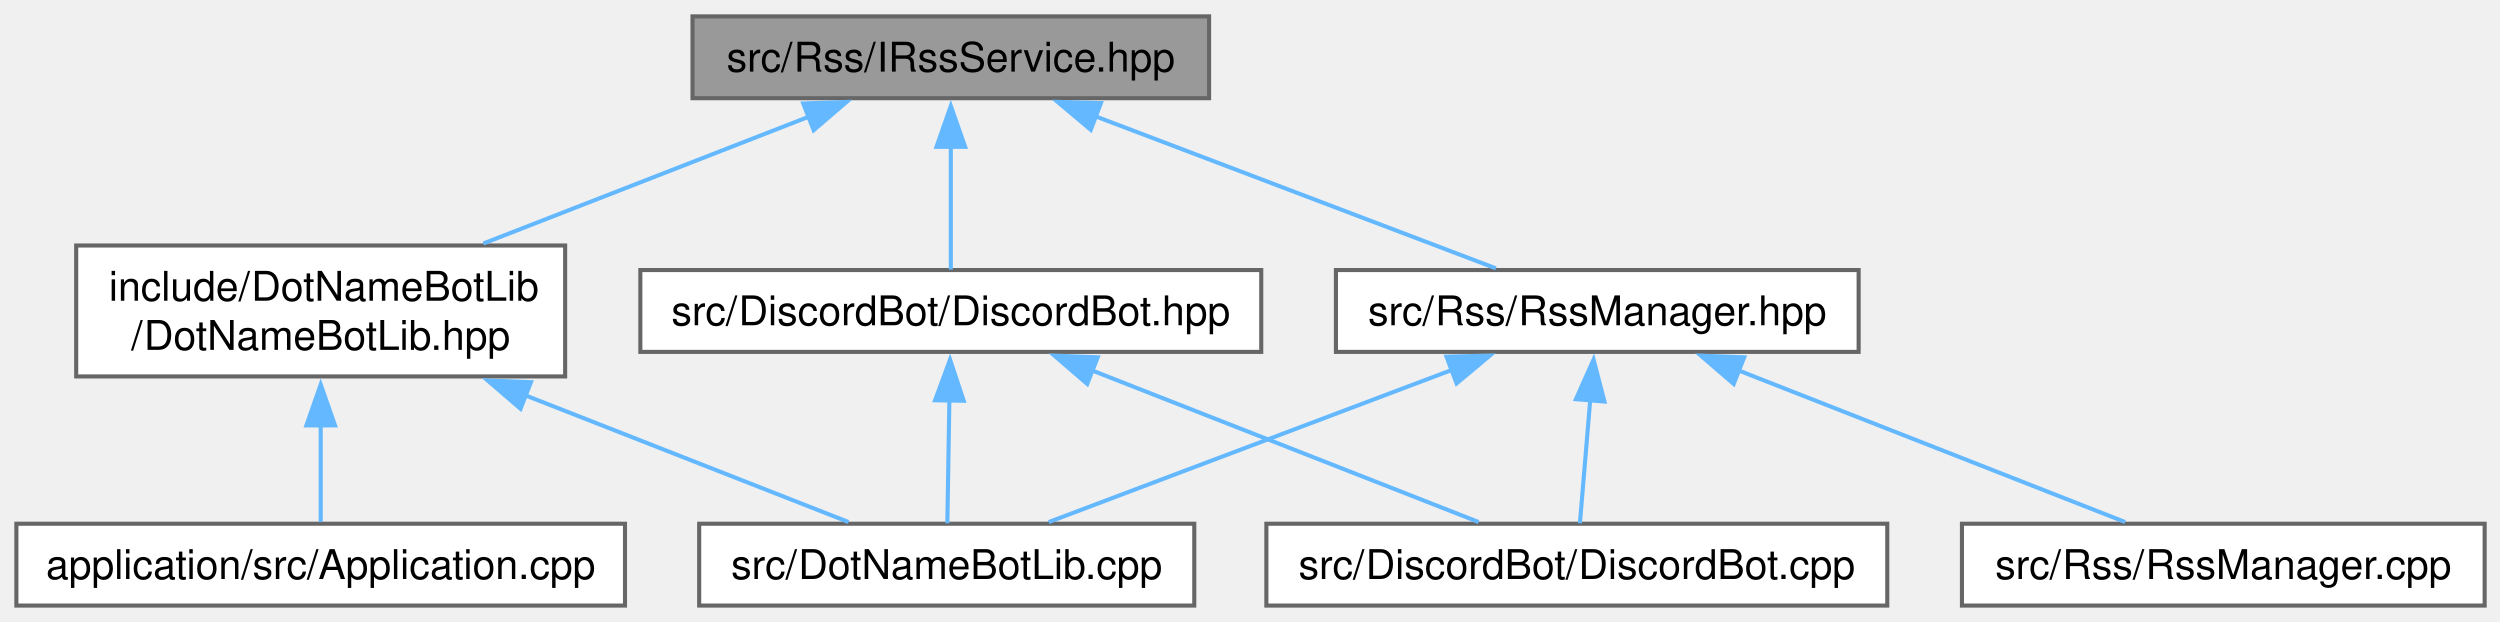
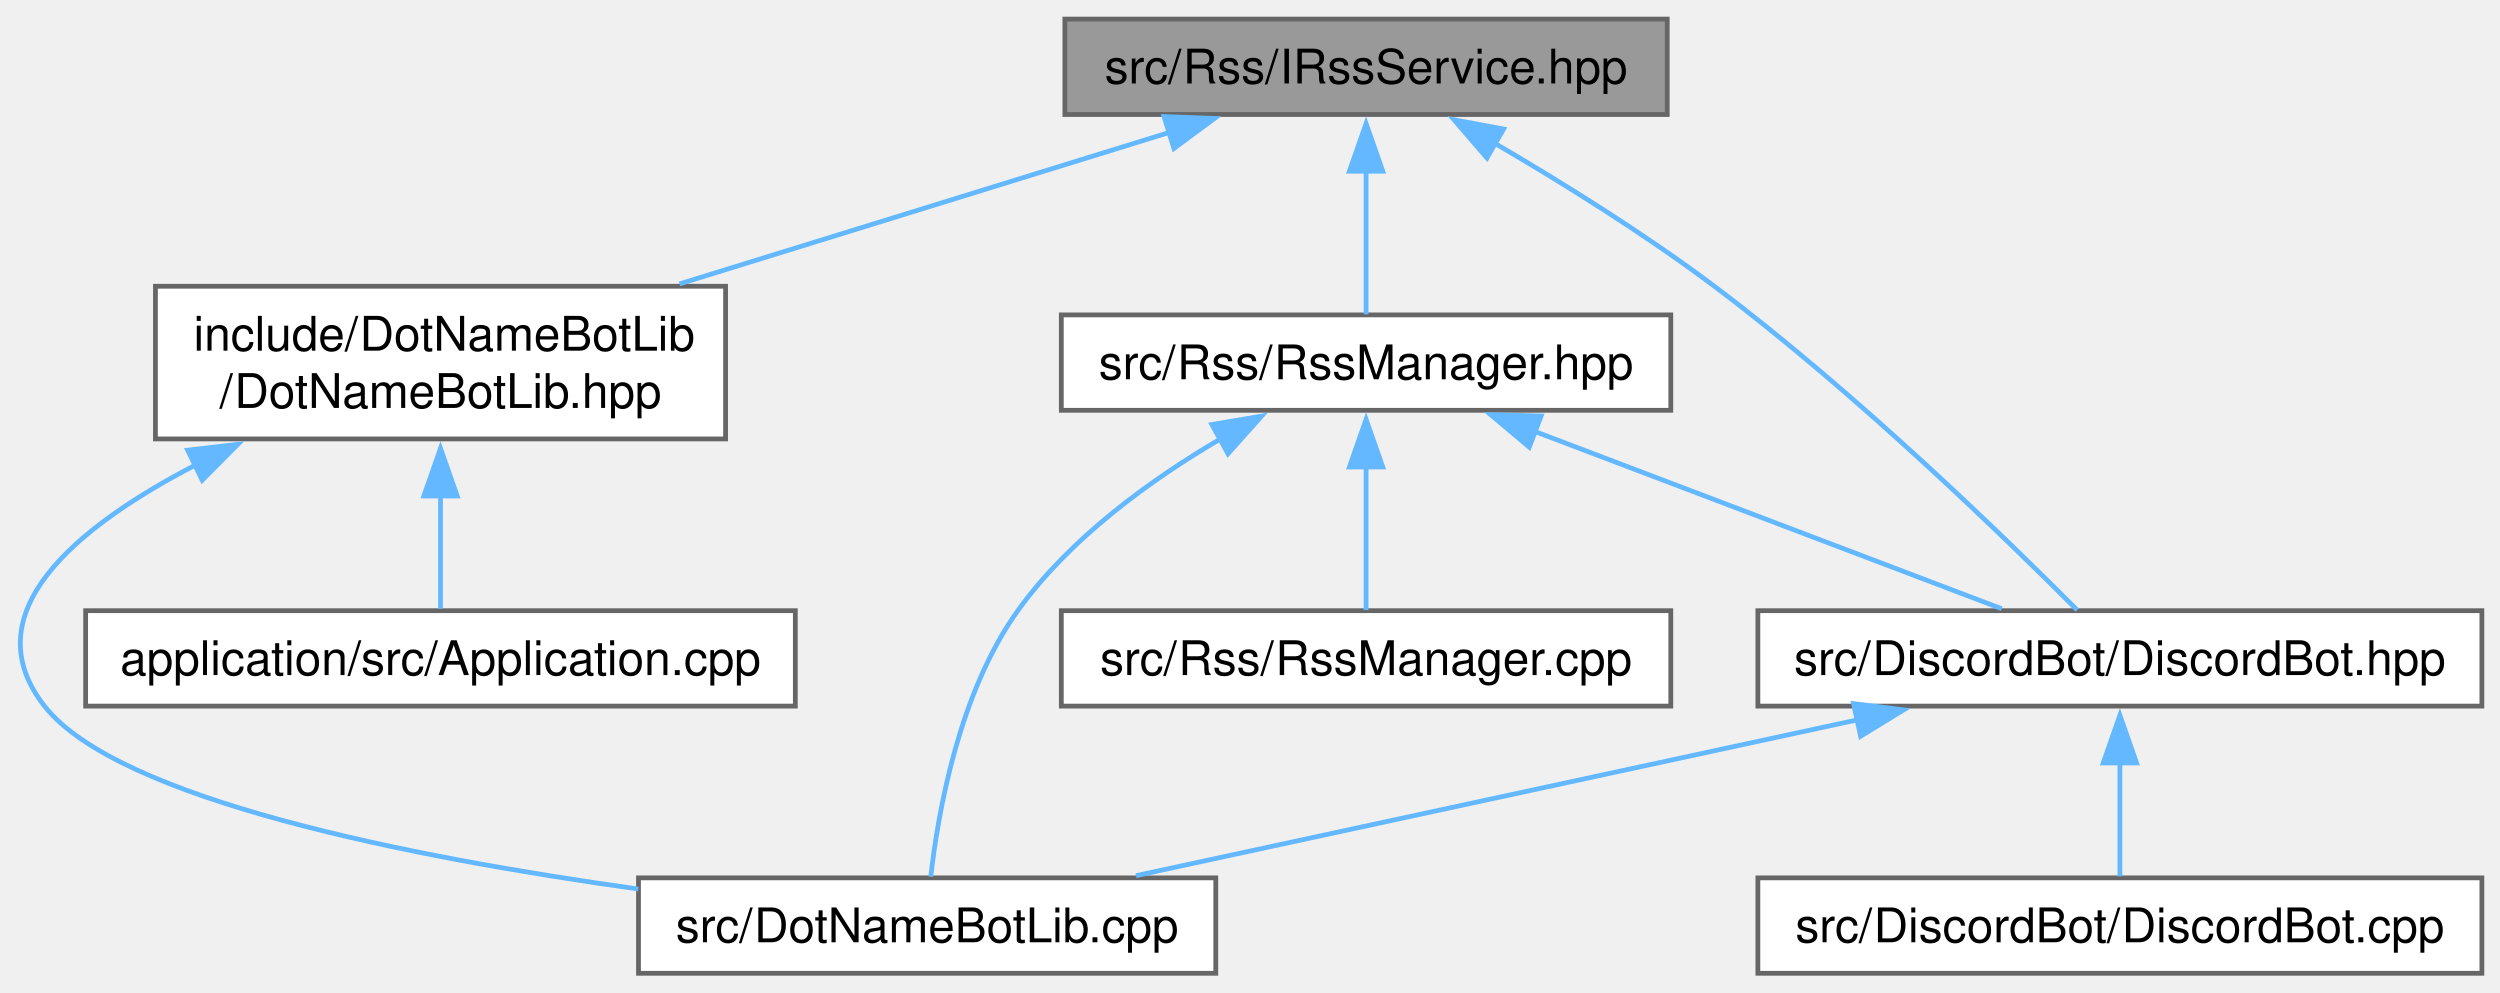
- <svg xmlns="http://www.w3.org/2000/svg" xmlns:xlink="http://www.w3.org/1999/xlink" width="611pt" height="152pt" viewBox="0.00 0.00 611.00 152.00">
-   <g id="graph0" class="graph" transform="scale(1 1) rotate(0) translate(4 148)">
+ <svg xmlns="http://www.w3.org/2000/svg" xmlns:xlink="http://www.w3.org/1999/xlink" width="524pt" height="208pt" viewBox="0.00 0.00 524.00 208.00">
+   <g id="graph0" class="graph" transform="scale(1 1) rotate(0) translate(4 204)">
    <g id="Node000001" class="node">
      <g id="a_Node000001">
        <a xlink:title=" ">
-           <polygon fill="#999999" stroke="#666666" points="291.5,-144 165.25,-144 165.25,-124 291.5,-124 291.5,-144" />
-           <text xml:space="preserve" text-anchor="middle" x="228.38" y="-130.5" font-family="Helvetica,sans-Serif" font-size="10.00">src/Rss/IRssService.hpp</text>
+           <polygon fill="#999999" stroke="#666666" points="345.45,-200 219.2,-200 219.2,-180 345.45,-180 345.45,-200" />
+           <text xml:space="preserve" text-anchor="middle" x="282.33" y="-186.5" font-family="Helvetica,sans-Serif" font-size="10.00">src/Rss/IRssService.hpp</text>
        </a>
      </g>
    </g>
    <g id="Node000002" class="node">
      <g id="a_Node000002">
        <a xlink:href="DotNameBotLib_8hpp.html" target="_top" xlink:title=" ">
-           <polygon fill="white" stroke="#666666" points="134.12,-88 14.62,-88 14.62,-56 134.12,-56 134.12,-88" />
-           <text xml:space="preserve" text-anchor="start" x="22.62" y="-74.5" font-family="Helvetica,sans-Serif" font-size="10.00">include/DotNameBotLib</text>
-           <text xml:space="preserve" text-anchor="middle" x="74.38" y="-62.5" font-family="Helvetica,sans-Serif" font-size="10.00">/DotNameBotLib.hpp</text>
+           <polygon fill="white" stroke="#666666" points="148.08,-144 28.58,-144 28.58,-112 148.08,-112 148.08,-144" />
+           <text xml:space="preserve" text-anchor="start" x="36.58" y="-130.5" font-family="Helvetica,sans-Serif" font-size="10.00">include/DotNameBotLib</text>
+           <text xml:space="preserve" text-anchor="middle" x="88.33" y="-118.5" font-family="Helvetica,sans-Serif" font-size="10.00">/DotNameBotLib.hpp</text>
        </a>
      </g>
    </g>
    <g id="edge1_Node000001_Node000002" class="edge">
      <g id="a_edge1_Node000001_Node000002">
        <a xlink:title=" ">
-           <path fill="none" stroke="#63b8ff" d="M193.73,-119.5C170.11,-110.3 138.77,-98.09 114.13,-88.49" />
-           <polygon fill="#63b8ff" stroke="#63b8ff" points="192.31,-122.71 202.9,-123.08 194.86,-116.18 192.31,-122.71" />
+           <path fill="none" stroke="#63b8ff" d="M241.08,-176.24C211.08,-166.96 170.29,-154.35 138.41,-144.49" />
+           <polygon fill="#63b8ff" stroke="#63b8ff" points="239.98,-179.57 250.57,-179.18 242.05,-172.88 239.98,-179.57" />
        </a>
      </g>
    </g>
    <g id="Node000005" class="node">
      <g id="a_Node000005">
        <a xlink:href="DiscordBot_8hpp.html" target="_top" xlink:title=" ">
-           <polygon fill="white" stroke="#666666" points="304.25,-82 152.5,-82 152.5,-62 304.25,-62 304.25,-82" />
-           <text xml:space="preserve" text-anchor="middle" x="228.38" y="-68.5" font-family="Helvetica,sans-Serif" font-size="10.00">src/DiscordBot/DiscordBot.hpp</text>
+           <polygon fill="white" stroke="#666666" points="516.2,-76 364.45,-76 364.45,-56 516.2,-56 516.2,-76" />
+           <text xml:space="preserve" text-anchor="middle" x="440.33" y="-62.5" font-family="Helvetica,sans-Serif" font-size="10.00">src/DiscordBot/DiscordBot.hpp</text>
        </a>
      </g>
    </g>
    <g id="edge4_Node000001_Node000005" class="edge">
      <g id="a_edge4_Node000001_Node000005">
        <a xlink:title=" ">
-           <path fill="none" stroke="#63b8ff" d="M228.38,-112.25C228.38,-101.97 228.38,-90.09 228.38,-82.11" />
-           <polygon fill="#63b8ff" stroke="#63b8ff" points="224.88,-112.11 228.38,-122.11 231.88,-112.11 224.88,-112.11" />
+           <path fill="none" stroke="#63b8ff" d="M309.07,-174.11C323.23,-165.84 340.67,-155.01 355.33,-144 384.94,-121.76 416.39,-91.19 431.38,-76.13" />
+           <polygon fill="#63b8ff" stroke="#63b8ff" points="307.66,-170.88 300.74,-178.9 311.15,-176.95 307.66,-170.88" />
        </a>
      </g>
    </g>
    <g id="Node000007" class="node">
      <g id="a_Node000007">
        <a xlink:href="RssManager_8hpp.html" target="_top" xlink:title=" ">
-           <polygon fill="white" stroke="#666666" points="450.25,-82 322.5,-82 322.5,-62 450.25,-62 450.25,-82" />
-           <text xml:space="preserve" text-anchor="middle" x="386.38" y="-68.5" font-family="Helvetica,sans-Serif" font-size="10.00">src/Rss/RssManager.hpp</text>
+           <polygon fill="white" stroke="#666666" points="346.2,-138 218.45,-138 218.45,-118 346.2,-118 346.2,-138" />
+           <text xml:space="preserve" text-anchor="middle" x="282.33" y="-124.5" font-family="Helvetica,sans-Serif" font-size="10.00">src/Rss/RssManager.hpp</text>
        </a>
      </g>
    </g>
    <g id="edge7_Node000001_Node000007" class="edge">
      <g id="a_edge7_Node000001_Node000007">
        <a xlink:title=" ">
-           <path fill="none" stroke="#63b8ff" d="M263.82,-119.54C293.58,-108.24 335.32,-92.39 361.6,-82.41" />
-           <polygon fill="#63b8ff" stroke="#63b8ff" points="262.58,-116.27 254.48,-123.09 265.07,-122.81 262.58,-116.27" />
+           <path fill="none" stroke="#63b8ff" d="M282.33,-168.25C282.33,-157.97 282.33,-146.09 282.33,-138.11" />
+           <polygon fill="#63b8ff" stroke="#63b8ff" points="278.83,-168.11 282.33,-178.11 285.83,-168.11 278.83,-168.11" />
        </a>
      </g>
    </g>
    <g id="Node000003" class="node">
      <g id="a_Node000003">
        <a xlink:href="Application_8cpp.html" target="_top" xlink:title=" ">
-           <polygon fill="white" stroke="#666666" points="148.75,-20 0,-20 0,0 148.75,0 148.75,-20" />
-           <text xml:space="preserve" text-anchor="middle" x="74.38" y="-6.5" font-family="Helvetica,sans-Serif" font-size="10.00">application/src/Application.cpp</text>
+           <polygon fill="white" stroke="#666666" points="162.7,-76 13.95,-76 13.95,-56 162.7,-56 162.7,-76" />
+           <text xml:space="preserve" text-anchor="middle" x="88.33" y="-62.5" font-family="Helvetica,sans-Serif" font-size="10.00">application/src/Application.cpp</text>
        </a>
      </g>
    </g>
    <g id="edge2_Node000002_Node000003" class="edge">
      <g id="a_edge2_Node000002_Node000003">
        <a xlink:title=" ">
-           <path fill="none" stroke="#63b8ff" d="M74.38,-44.08C74.38,-35.6 74.38,-26.8 74.38,-20.41" />
-           <polygon fill="#63b8ff" stroke="#63b8ff" points="70.88,-44.03 74.38,-54.03 77.88,-44.03 70.88,-44.03" />
+           <path fill="none" stroke="#63b8ff" d="M88.33,-100.08C88.33,-91.6 88.33,-82.8 88.33,-76.41" />
+           <polygon fill="#63b8ff" stroke="#63b8ff" points="84.83,-100.03 88.33,-110.03 91.83,-100.03 84.83,-100.03" />
        </a>
      </g>
    </g>
    <g id="Node000004" class="node">
      <g id="a_Node000004">
        <a xlink:href="DotNameBotLib_8cpp.html" target="_top" xlink:title=" ">
-           <polygon fill="white" stroke="#666666" points="287.88,-20 166.88,-20 166.88,0 287.88,0 287.88,-20" />
-           <text xml:space="preserve" text-anchor="middle" x="227.38" y="-6.5" font-family="Helvetica,sans-Serif" font-size="10.00">src/DotNameBotLib.cpp</text>
+           <polygon fill="white" stroke="#666666" points="250.83,-20 129.83,-20 129.83,0 250.83,0 250.83,-20" />
+           <text xml:space="preserve" text-anchor="middle" x="190.33" y="-6.5" font-family="Helvetica,sans-Serif" font-size="10.00">src/DotNameBotLib.cpp</text>
        </a>
      </g>
    </g>
    <g id="edge3_Node000002_Node000004" class="edge">
      <g id="a_edge3_Node000002_Node000004">
        <a xlink:title=" ">
-           <path fill="none" stroke="#63b8ff" d="M124.42,-51.37C150.95,-40.97 182.3,-28.67 203.38,-20.41" />
-           <polygon fill="#63b8ff" stroke="#63b8ff" points="123.22,-48.09 115.19,-55 125.77,-54.6 123.22,-48.09" />
+           <path fill="none" stroke="#63b8ff" d="M37.11,-106.61C11.96,-93.57 -9.98,-75.48 5.33,-56 20.7,-36.44 81.93,-24.33 129.8,-17.66" />
+           <polygon fill="#63b8ff" stroke="#63b8ff" points="35.33,-109.64 45.85,-110.87 38.39,-103.35 35.33,-109.64" />
        </a>
      </g>
    </g>
    <g id="edge6_Node000005_Node000004" class="edge">
      <g id="a_edge6_Node000005_Node000004">
        <a xlink:title=" ">
-           <path fill="none" stroke="#63b8ff" d="M228.03,-50.25C227.86,-39.97 227.66,-28.09 227.53,-20.11" />
-           <polygon fill="#63b8ff" stroke="#63b8ff" points="224.53,-50.17 228.19,-60.11 231.53,-50.05 224.53,-50.17" />
+           <path fill="none" stroke="#63b8ff" d="M385.35,-53.13C339.89,-43.31 276.18,-29.54 234.11,-20.46" />
+           <polygon fill="#63b8ff" stroke="#63b8ff" points="384.5,-56.52 395.01,-55.21 385.98,-49.68 384.5,-56.52" />
        </a>
      </g>
    </g>
    <g id="Node000006" class="node">
      <g id="a_Node000006">
        <a xlink:href="DiscordBot_8cpp.html" target="_top" xlink:title=" ">
-           <polygon fill="white" stroke="#666666" points="457.25,-20 305.5,-20 305.5,0 457.25,0 457.25,-20" />
-           <text xml:space="preserve" text-anchor="middle" x="381.38" y="-6.5" font-family="Helvetica,sans-Serif" font-size="10.00">src/DiscordBot/DiscordBot.cpp</text>
+           <polygon fill="white" stroke="#666666" points="516.2,-20 364.45,-20 364.45,0 516.2,0 516.2,-20" />
+           <text xml:space="preserve" text-anchor="middle" x="440.33" y="-6.5" font-family="Helvetica,sans-Serif" font-size="10.00">src/DiscordBot/DiscordBot.cpp</text>
        </a>
      </g>
    </g>
    <g id="edge5_Node000005_Node000006" class="edge">
      <g id="a_edge5_Node000005_Node000006">
        <a xlink:title=" ">
-           <path fill="none" stroke="#63b8ff" d="M262.7,-57.54C291.51,-46.24 331.94,-30.39 357.38,-20.41" />
-           <polygon fill="#63b8ff" stroke="#63b8ff" points="261.72,-54.16 253.69,-61.07 264.28,-60.68 261.72,-54.16" />
+           <path fill="none" stroke="#63b8ff" d="M440.33,-44.13C440.33,-35.9 440.33,-26.85 440.33,-20.3" />
+           <polygon fill="#63b8ff" stroke="#63b8ff" points="436.83,-44.08 440.33,-54.08 443.83,-44.08 436.83,-44.08" />
        </a>
      </g>
    </g>
    <g id="edge9_Node000007_Node000004" class="edge">
      <g id="a_edge9_Node000007_Node000004">
        <a xlink:title=" ">
-           <path fill="none" stroke="#63b8ff" d="M351.1,-57.69C321.13,-46.38 278.87,-30.43 252.31,-20.41" />
-           <polygon fill="#63b8ff" stroke="#63b8ff" points="349.52,-60.83 360.12,-61.09 351.99,-54.29 349.52,-60.83" />
+           <path fill="none" stroke="#63b8ff" d="M251.96,-112.1C237.16,-103.43 220.24,-91.2 209.33,-76 196.98,-58.81 192.61,-33.66 191.09,-20.24" />
+           <polygon fill="#63b8ff" stroke="#63b8ff" points="250,-115.02 260.45,-116.79 253.39,-108.89 250,-115.02" />
        </a>
      </g>
    </g>
-     <g id="edge8_Node000007_Node000006" class="edge">
-       <g id="a_edge8_Node000007_Node000006">
+     <g id="edge8_Node000007_Node000005" class="edge">
+       <g id="a_edge8_Node000007_Node000005">
        <a xlink:title=" ">
-           <path fill="none" stroke="#63b8ff" d="M384.65,-50.25C383.79,-39.97 382.8,-28.09 382.13,-20.11" />
-           <polygon fill="#63b8ff" stroke="#63b8ff" points="381.15,-50.44 385.47,-60.12 388.13,-49.86 381.15,-50.44" />
+           <path fill="none" stroke="#63b8ff" d="M317.77,-113.54C347.53,-102.24 389.27,-86.39 415.55,-76.41" />
+           <polygon fill="#63b8ff" stroke="#63b8ff" points="316.54,-110.27 308.43,-117.09 319.02,-116.81 316.54,-110.27" />
        </a>
      </g>
    </g>
    <g id="Node000008" class="node">
      <g id="a_Node000008">
        <a xlink:href="RssManager_8cpp.html" target="_top" xlink:title=" ">
-           <polygon fill="white" stroke="#666666" points="603.25,-20 475.5,-20 475.5,0 603.25,0 603.25,-20" />
-           <text xml:space="preserve" text-anchor="middle" x="539.38" y="-6.5" font-family="Helvetica,sans-Serif" font-size="10.00">src/Rss/RssManager.cpp</text>
+           <polygon fill="white" stroke="#666666" points="346.2,-76 218.45,-76 218.45,-56 346.2,-56 346.2,-76" />
+           <text xml:space="preserve" text-anchor="middle" x="282.33" y="-62.5" font-family="Helvetica,sans-Serif" font-size="10.00">src/Rss/RssManager.cpp</text>
        </a>
      </g>
    </g>
    <g id="edge10_Node000007_Node000008" class="edge">
      <g id="a_edge10_Node000007_Node000008">
        <a xlink:title=" ">
-           <path fill="none" stroke="#63b8ff" d="M420.7,-57.54C449.51,-46.24 489.94,-30.39 515.38,-20.41" />
-           <polygon fill="#63b8ff" stroke="#63b8ff" points="419.72,-54.16 411.69,-61.07 422.28,-60.68 419.72,-54.16" />
+           <path fill="none" stroke="#63b8ff" d="M282.33,-106.25C282.33,-95.97 282.33,-84.09 282.33,-76.11" />
+           <polygon fill="#63b8ff" stroke="#63b8ff" points="278.83,-106.11 282.33,-116.11 285.83,-106.11 278.83,-106.11" />
        </a>
      </g>
    </g>
  </g>
</svg>
